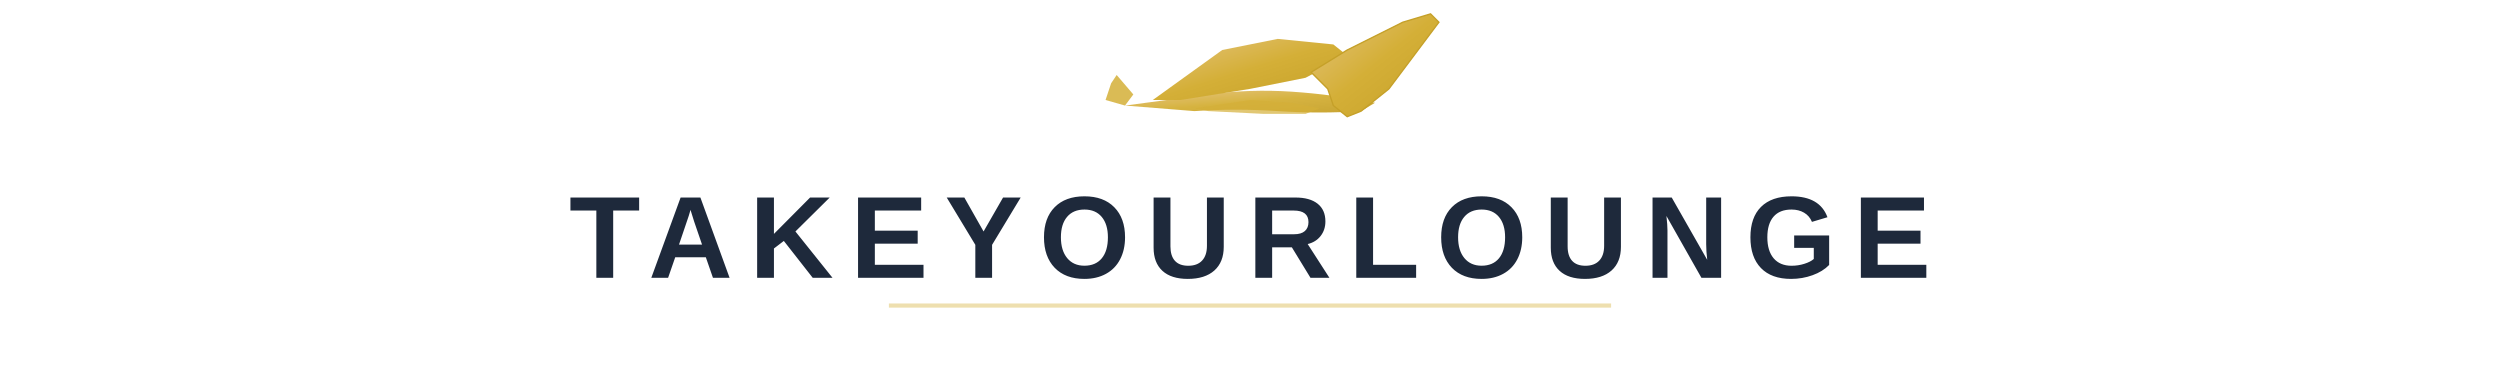
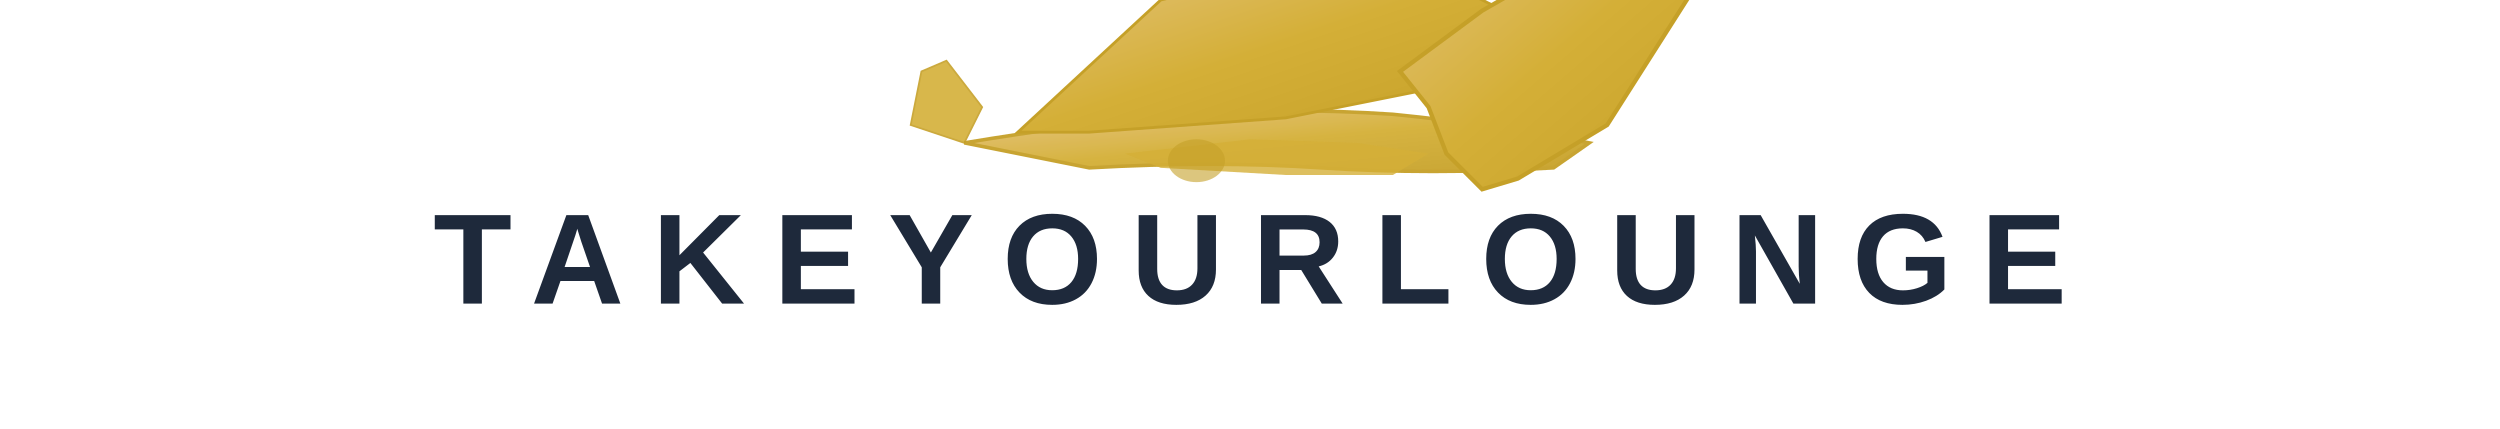
- <svg xmlns="http://www.w3.org/2000/svg" width="900" height="140" viewBox="0 0 900 140" fill="none">
+ <svg xmlns="http://www.w3.org/2000/svg" width="700" height="120" viewBox="0 0 700 120" fill="none">
  <defs>
    <linearGradient id="goldGradient" x1="0%" y1="0%" x2="100%" y2="100%">
      <stop offset="0%" style="stop-color:#E5C47F;stop-opacity:1" />
      <stop offset="50%" style="stop-color:#D4AF37;stop-opacity:1" />
      <stop offset="100%" style="stop-color:#C5A028;stop-opacity:1" />
    </linearGradient>
  </defs>
-   <g transform="translate(450, 30)">
-     <path d="M -45 8 Q -30 6 -15 4 Q 0 2 15 3 Q 30 4 45 7 L 40 10 Q 25 11 10 10 Q -5 9 -20 10 Z" fill="url(#goldGradient)" opacity="0.95" />
-     <path d="M -35 6 L -10 -12 L 10 -16 L 30 -14 L 35 -10 L 20 -2 L 0 2 L -25 6 Z" fill="url(#goldGradient)" />
-     <path d="M -20 9 L 0 6 L 15 7 L 25 9 L 20 11 L 5 11 L -15 10 Z" fill="#D4AF37" opacity="0.7" />
-     <path d="M 22 -4 L 35 -12 L 55 -22 L 65 -25 L 68 -22 L 50 2 L 40 10 L 35 12 L 30 8 L 28 2 Z" fill="url(#goldGradient)" stroke="#C5A028" stroke-width="0.5" />
-     <path d="M -45 8 L -52 6 L -50 0 L -48 -3 L -42 4 Z" fill="#D4AF37" opacity="0.85" />
+   <g transform="translate(350, 25)">
+     <path d="M -80 15 Q -50 10 -20 7 Q 10 5 40 7 Q 70 10 95 15 L 85 22 Q 50 24 20 22 Q -10 20 -45 22 Z" fill="url(#goldGradient)" opacity="0.95" stroke="#C5A028" stroke-width="1" />
+     <path d="M -65 12 L -25 -25 L 15 -35 L 55 -30 L 75 -20 L 50 0 L 10 8 L -45 12 Z" fill="url(#goldGradient)" stroke="#C5A028" stroke-width="0.8" />
+     <path d="M -35 18 L 0 14 L 30 15 L 50 18 L 40 24 L 10 24 L -25 22 Z" fill="#D4AF37" opacity="0.8" />
+     <path d="M 42 -5 L 65 -22 L 105 -45 L 125 -52 L 135 -45 L 100 10 L 75 25 L 65 28 L 55 18 L 50 5 Z" fill="url(#goldGradient)" stroke="#C5A028" stroke-width="1.2" />
+     <path d="M -80 15 L -95 10 L -92 -5 L -85 -8 L -75 5 Z" fill="#D4AF37" opacity="0.9" stroke="#C5A028" stroke-width="0.5" />
+     <ellipse cx="-15" cy="20" rx="8" ry="6" fill="#C5A028" opacity="0.6" />
  </g>
-   <text x="450" y="100" font-family="'Segoe UI', 'Helvetica Neue', Arial, sans-serif" font-size="42" font-weight="700" fill="#1e293b" text-anchor="middle" letter-spacing="6">
+   <text x="350" y="85" font-family="'Segoe UI', 'Helvetica Neue', Arial, sans-serif" font-size="36" font-weight="700" fill="#1e293b" text-anchor="middle" letter-spacing="8">
    TAKEYOURLOUNGE
  </text>
-   <line x1="320" y1="110" x2="580" y2="110" stroke="#D4AF37" stroke-width="1.5" opacity="0.4" />
</svg>
